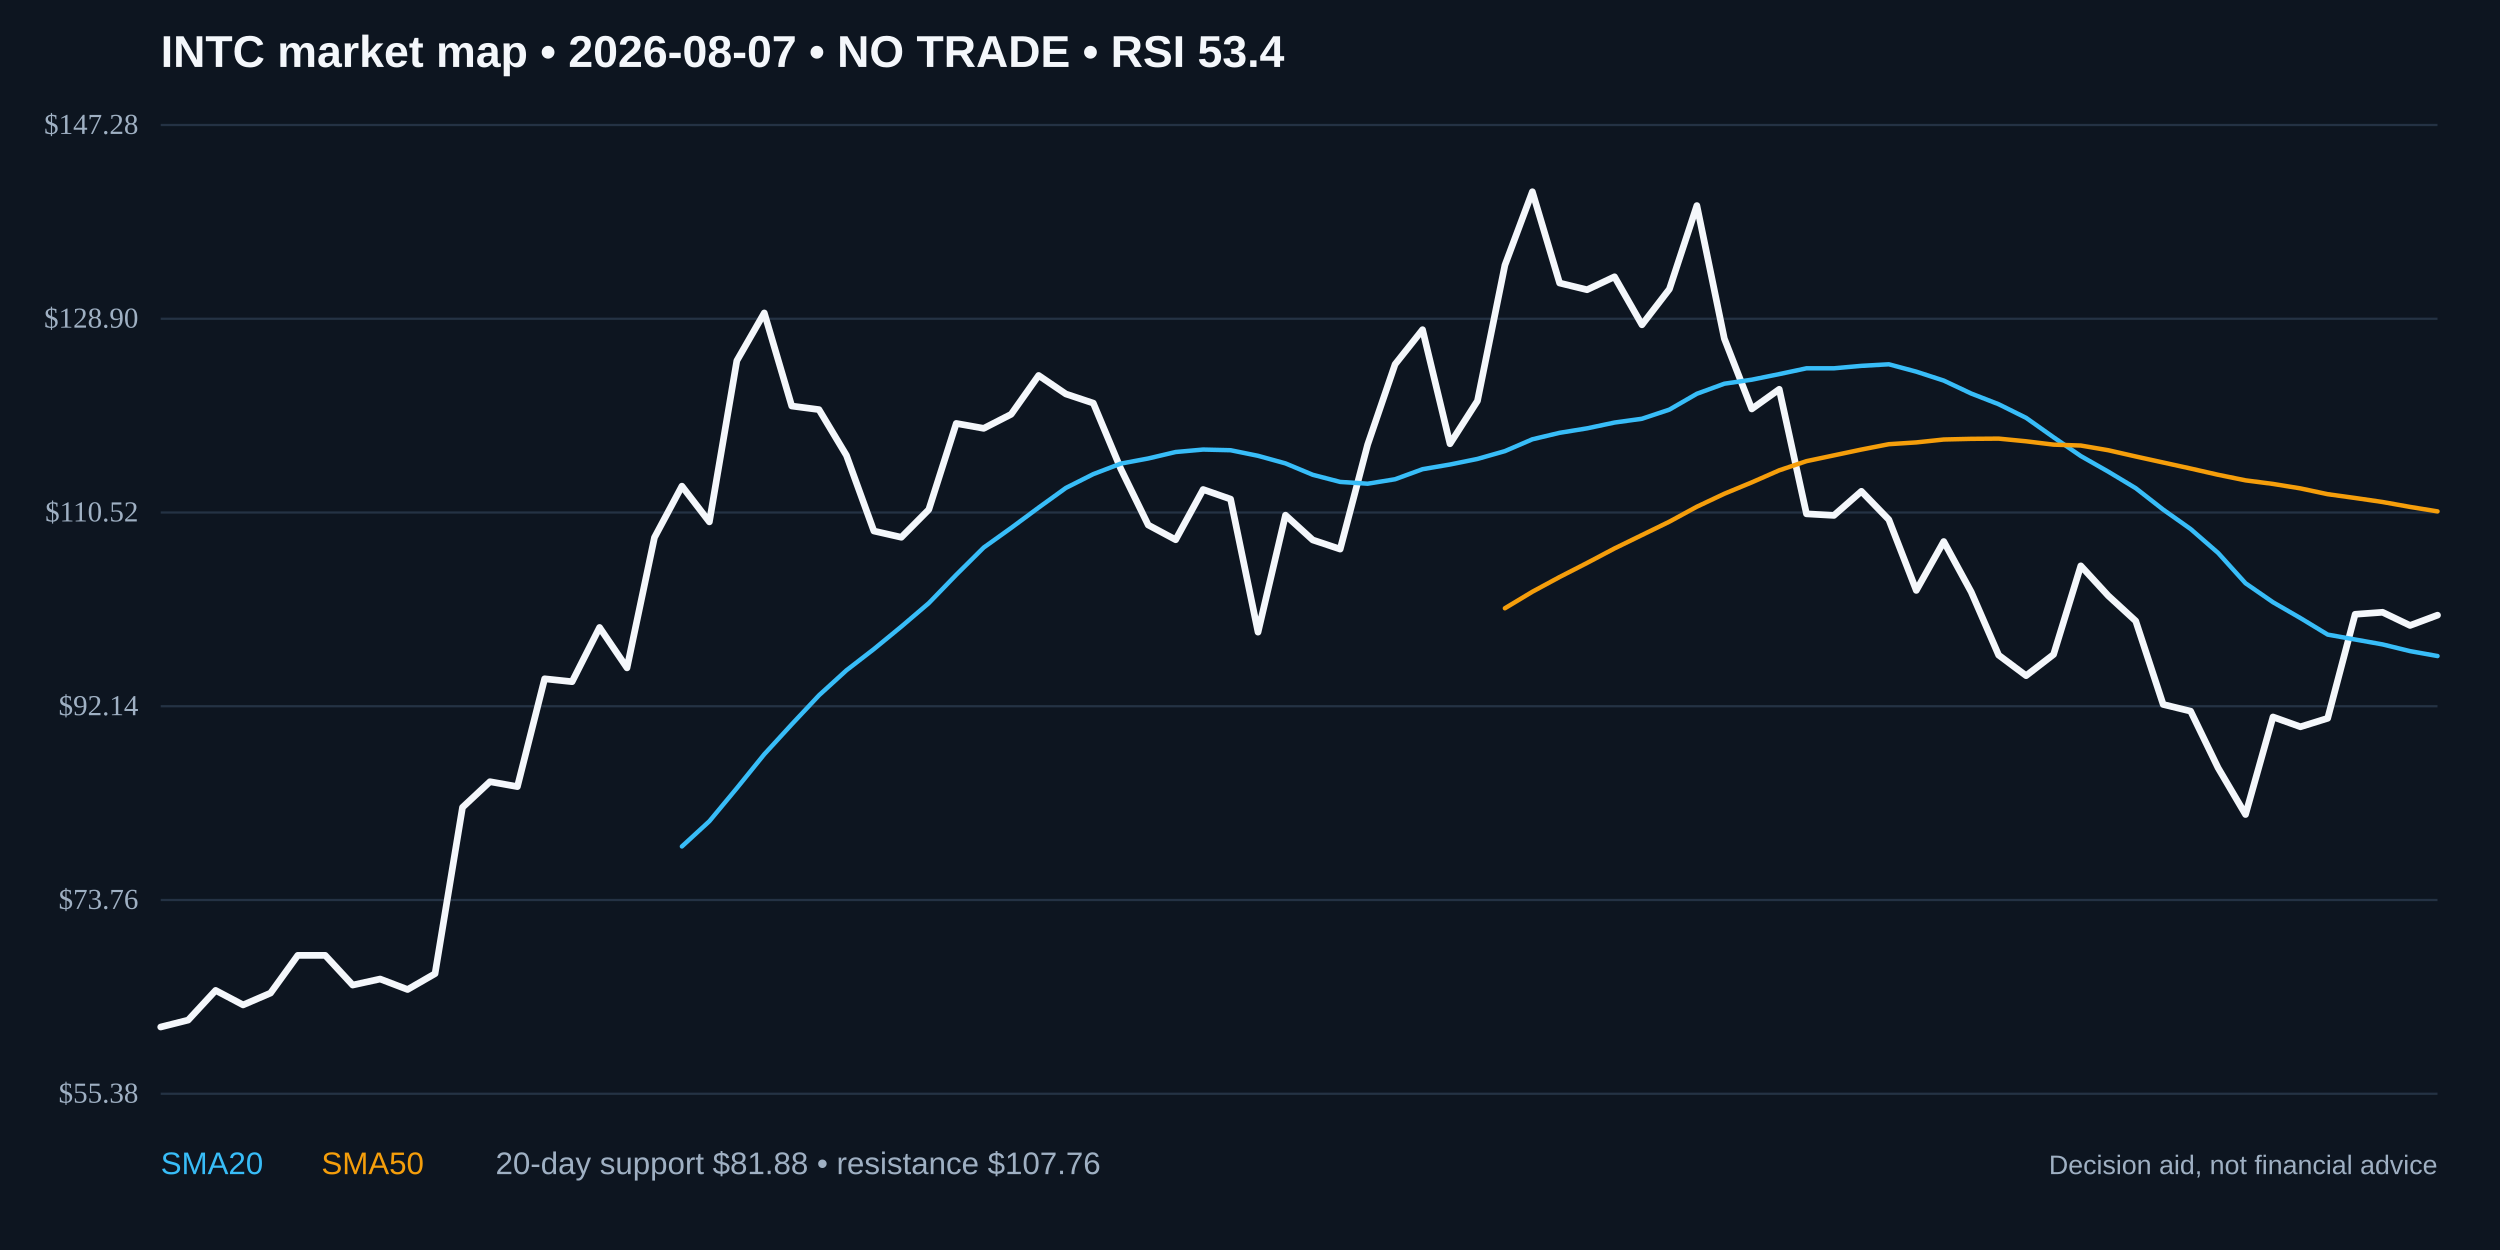
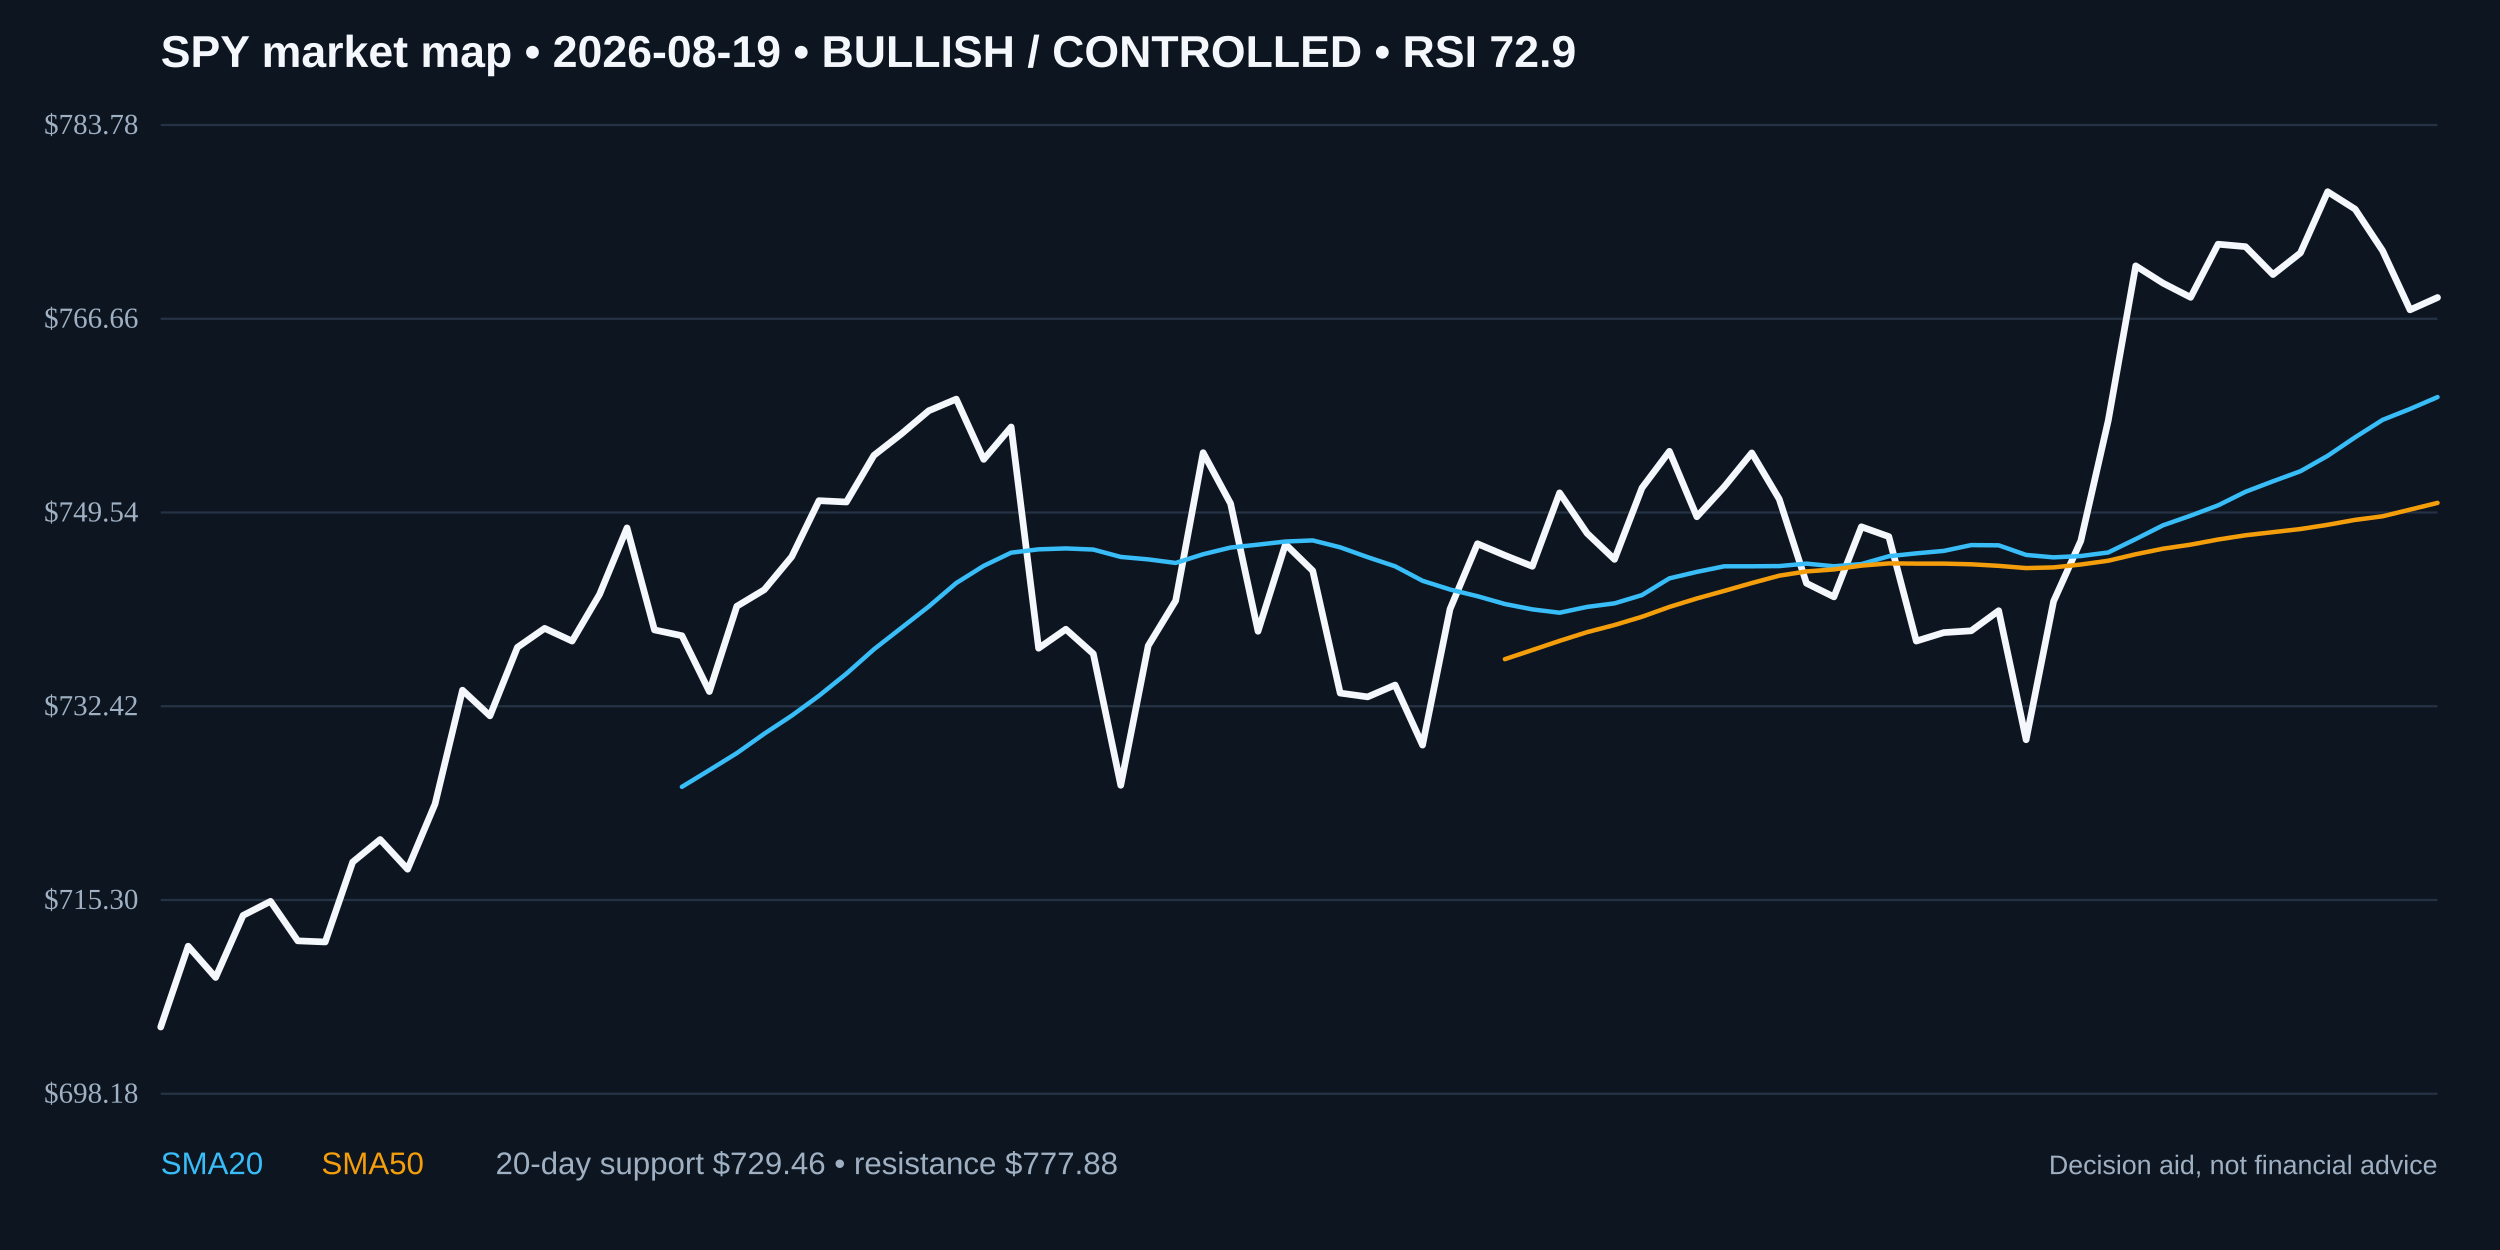
<svg xmlns="http://www.w3.org/2000/svg" width="1120" height="560" viewBox="0 0 1120 560">
  <rect width="100%" height="100%" fill="#0d1520" />
-   <text x="72" y="30" fill="#f4f7fb" font-family="Arial,sans-serif" font-size="20" font-weight="700">INTC market map • 2026-08-07 • NO TRADE • RSI 53.4</text>
+   <text x="72" y="30" fill="#f4f7fb" font-family="Arial,sans-serif" font-size="20" font-weight="700">SPY market map • 2026-08-19 • BULLISH / CONTROLLED • RSI 72.9</text>
  <line x1="72" y1="490.0" x2="1092" y2="490.0" stroke="#243244" stroke-width="1" />
-   <text x="62" y="494.0" text-anchor="end" fill="#9fb0c3" font-size="13">$55.38</text>
+   <text x="62" y="494.0" text-anchor="end" fill="#9fb0c3" font-size="13">$698.18</text>
  <line x1="72" y1="403.2" x2="1092" y2="403.2" stroke="#243244" stroke-width="1" />
-   <text x="62" y="407.2" text-anchor="end" fill="#9fb0c3" font-size="13">$73.76</text>
+   <text x="62" y="407.2" text-anchor="end" fill="#9fb0c3" font-size="13">$715.30</text>
  <line x1="72" y1="316.4" x2="1092" y2="316.4" stroke="#243244" stroke-width="1" />
-   <text x="62" y="320.4" text-anchor="end" fill="#9fb0c3" font-size="13">$92.14</text>
+   <text x="62" y="320.4" text-anchor="end" fill="#9fb0c3" font-size="13">$732.42</text>
  <line x1="72" y1="229.6" x2="1092" y2="229.6" stroke="#243244" stroke-width="1" />
-   <text x="62" y="233.6" text-anchor="end" fill="#9fb0c3" font-size="13">$110.52</text>
+   <text x="62" y="233.6" text-anchor="end" fill="#9fb0c3" font-size="13">$749.54</text>
  <line x1="72" y1="142.8" x2="1092" y2="142.8" stroke="#243244" stroke-width="1" />
-   <text x="62" y="146.8" text-anchor="end" fill="#9fb0c3" font-size="13">$128.90</text>
+   <text x="62" y="146.8" text-anchor="end" fill="#9fb0c3" font-size="13">$766.66</text>
  <line x1="72" y1="56.0" x2="1092" y2="56.0" stroke="#243244" stroke-width="1" />
-   <text x="62" y="60.0" text-anchor="end" fill="#9fb0c3" font-size="13">$147.28</text>
-   <polyline points="72.0,460.1 84.3,457.0 96.6,443.7 108.9,450.2 121.2,444.9 133.4,428.0 145.7,428.0 158.0,441.3 170.3,438.6 182.6,443.3 194.9,436.2 207.2,361.7 219.5,350.2 231.8,352.4 244.0,304.1 256.3,305.4 268.6,281.1 280.9,299.2 293.2,240.8 305.5,217.8 317.8,233.8 330.1,161.6 342.4,140.2 354.7,181.9 366.9,183.5 379.2,204.0 391.5,237.9 403.8,240.7 416.1,228.3 428.4,189.7 440.7,191.9 453.0,185.6 465.3,168.2 477.5,176.5 489.8,180.6 502.1,210.0 514.4,235.2 526.7,241.8 539.0,219.3 551.3,223.6 563.6,283.2 575.9,230.8 588.1,241.9 600.4,246.0 612.7,199.2 625.0,163.2 637.3,147.7 649.6,198.8 661.9,179.6 674.2,118.8 686.5,85.9 698.7,126.8 711.0,129.8 723.3,124.0 735.6,145.5 747.9,129.5 760.2,92.1 772.5,151.7 784.8,183.2 797.1,174.4 809.3,230.2 821.6,230.9 833.9,220.1 846.2,232.8 858.5,264.5 870.8,242.6 883.1,265.2 895.4,293.5 907.7,302.7 920.0,293.2 932.2,253.5 944.5,266.9 956.8,278.2 969.1,315.6 981.4,318.6 993.7,344.0 1006.0,364.9 1018.3,321.2 1030.6,325.6 1042.8,321.8 1055.1,275.2 1067.4,274.3 1079.7,280.2 1092.0,275.6" fill="none" stroke="#f4f7fb" stroke-width="3" stroke-linejoin="round" stroke-linecap="round" />
-   <polyline points="305.5,379.2 317.8,367.9 330.1,353.1 342.4,337.9 354.7,324.5 366.9,311.5 379.2,300.3 391.5,290.8 403.8,280.7 416.1,270.2 428.4,257.5 440.7,245.3 453.0,236.5 465.3,227.4 477.5,218.6 489.8,212.4 502.1,207.7 514.4,205.4 526.7,202.5 539.0,201.4 551.3,201.7 563.6,204.2 575.9,207.6 588.1,212.7 600.4,215.9 612.7,216.7 625.0,214.7 637.3,210.2 649.6,208.1 661.9,205.6 674.2,202.1 686.5,196.8 698.7,193.9 711.0,191.9 723.3,189.3 735.6,187.6 747.9,183.5 760.2,176.4 772.5,171.9 784.8,170.1 797.1,167.6 809.3,165.0 821.6,165.0 833.9,163.9 846.2,163.2 858.5,166.5 870.8,170.5 883.1,176.3 895.4,181.1 907.7,187.2 920.0,195.9 932.2,204.3 944.5,211.3 956.8,218.7 969.1,228.3 981.4,237.0 993.7,247.7 1006.0,261.3 1018.3,269.8 1030.6,276.9 1042.8,284.3 1055.1,286.5 1067.4,288.7 1079.7,291.7 1092.0,293.9" fill="none" stroke="#38bdf8" stroke-width="2" stroke-linejoin="round" stroke-linecap="round" />
-   <polyline points="674.2,272.5 686.5,265.1 698.7,258.5 711.0,252.2 723.3,245.7 735.6,239.7 747.9,233.7 760.2,227.0 772.5,221.2 784.8,216.1 797.1,210.7 809.3,206.6 821.6,204.0 833.9,201.4 846.2,199.0 858.5,198.2 870.8,196.9 883.1,196.6 895.4,196.5 907.7,197.7 920.0,199.2 932.2,199.6 944.5,201.7 956.8,204.5 969.1,207.2 981.4,209.9 993.7,212.7 1006.0,215.2 1018.3,216.8 1030.6,218.8 1042.8,221.4 1055.1,223.1 1067.4,224.9 1079.7,227.1 1092.0,229.1" fill="none" stroke="#f59e0b" stroke-width="2" stroke-linejoin="round" stroke-linecap="round" />
+   <text x="62" y="60.0" text-anchor="end" fill="#9fb0c3" font-size="13">$783.78</text>
+   <polyline points="72.0,460.1 84.3,423.9 96.6,437.9 108.9,410.1 121.2,403.8 133.4,421.5 145.7,422.0 158.0,386.2 170.3,376.1 182.6,389.4 194.9,360.2 207.2,309.2 219.5,320.7 231.8,290.0 244.0,281.5 256.3,287.2 268.6,266.3 280.9,236.5 293.2,282.2 305.5,284.8 317.8,309.8 330.1,271.6 342.4,264.2 354.7,249.4 366.9,224.3 379.2,224.9 391.5,204.0 403.8,194.4 416.1,184.0 428.4,178.8 440.7,205.8 453.0,191.3 465.3,290.4 477.5,281.9 489.8,292.9 502.1,351.8 514.4,289.3 526.7,269.1 539.0,202.8 551.3,225.6 563.6,282.8 575.9,243.8 588.1,255.7 600.4,310.5 612.7,312.2 625.0,306.9 637.3,333.8 649.6,272.9 661.9,243.6 674.2,248.8 686.5,253.7 698.7,220.8 711.0,238.9 723.3,250.6 735.6,218.6 747.9,202.2 760.2,231.5 772.5,218.0 784.8,202.9 797.1,223.6 809.3,261.3 821.6,267.4 833.9,236.0 846.2,240.4 858.5,287.2 870.8,283.4 883.1,282.6 895.4,273.6 907.7,331.4 920.0,269.4 932.2,242.3 944.5,188.4 956.8,119.1 969.1,126.9 981.4,133.2 993.7,109.4 1006.0,110.5 1018.3,123.0 1030.6,113.3 1042.8,85.9 1055.1,93.7 1067.4,112.3 1079.7,138.8 1092.0,133.3" fill="none" stroke="#f4f7fb" stroke-width="3" stroke-linejoin="round" stroke-linecap="round" />
+   <polyline points="305.5,352.5 317.8,345.0 330.1,337.4 342.4,328.7 354.7,320.6 366.9,311.7 379.2,301.8 391.5,290.9 403.8,281.3 416.1,271.7 428.4,261.2 440.7,253.5 453.0,247.6 465.3,246.1 477.5,245.7 489.8,246.2 502.1,249.5 514.4,250.6 526.7,252.2 539.0,248.3 551.3,245.3 563.6,244.0 575.9,242.6 588.1,242.1 600.4,245.2 612.7,249.6 625.0,253.7 637.3,260.2 649.6,264.1 661.9,267.1 674.2,270.6 686.5,273.0 698.7,274.5 711.0,271.9 723.3,270.3 735.6,266.6 747.9,259.1 760.2,256.2 772.5,253.7 784.8,253.7 797.1,253.6 809.3,252.5 821.6,253.7 833.9,252.7 846.2,249.2 858.5,247.9 870.8,246.8 883.1,244.2 895.4,244.3 907.7,248.6 920.0,249.7 932.2,249.1 944.5,247.5 956.8,241.5 969.1,235.3 981.4,231.0 993.7,226.4 1006.0,220.3 1018.3,215.6 1030.6,211.1 1042.8,204.2 1055.1,195.9 1067.4,188.1 1079.7,183.2 1092.0,177.9" fill="none" stroke="#38bdf8" stroke-width="2" stroke-linejoin="round" stroke-linecap="round" />
+   <polyline points="674.2,295.3 686.5,291.2 698.7,287.1 711.0,283.2 723.3,280.0 735.6,276.3 747.9,271.9 760.2,268.1 772.5,264.7 784.8,261.2 797.1,257.9 809.3,256.0 821.6,255.1 833.9,253.4 846.2,252.4 858.5,252.5 870.8,252.5 883.1,252.8 895.4,253.5 907.7,254.5 920.0,254.2 932.2,252.9 944.5,251.2 956.8,248.3 969.1,245.8 981.4,244.0 993.7,241.7 1006.0,239.8 1018.3,238.4 1030.6,237.0 1042.8,235.1 1055.1,232.9 1067.4,231.3 1079.7,228.3 1092.0,225.3" fill="none" stroke="#f59e0b" stroke-width="2" stroke-linejoin="round" stroke-linecap="round" />
  <text x="72" y="526" fill="#38bdf8" font-family="Arial,sans-serif" font-size="14">SMA20</text>
  <text x="144" y="526" fill="#f59e0b" font-family="Arial,sans-serif" font-size="14">SMA50</text>
-   <text x="222" y="526" fill="#9fb0c3" font-family="Arial,sans-serif" font-size="14">20-day support $81.88 • resistance $107.76</text>
+   <text x="222" y="526" fill="#9fb0c3" font-family="Arial,sans-serif" font-size="14">20-day support $729.46 • resistance $777.88</text>
  <text x="1092" y="526" text-anchor="end" fill="#9fb0c3" font-family="Arial,sans-serif" font-size="12">Decision aid, not financial advice</text>
</svg>
